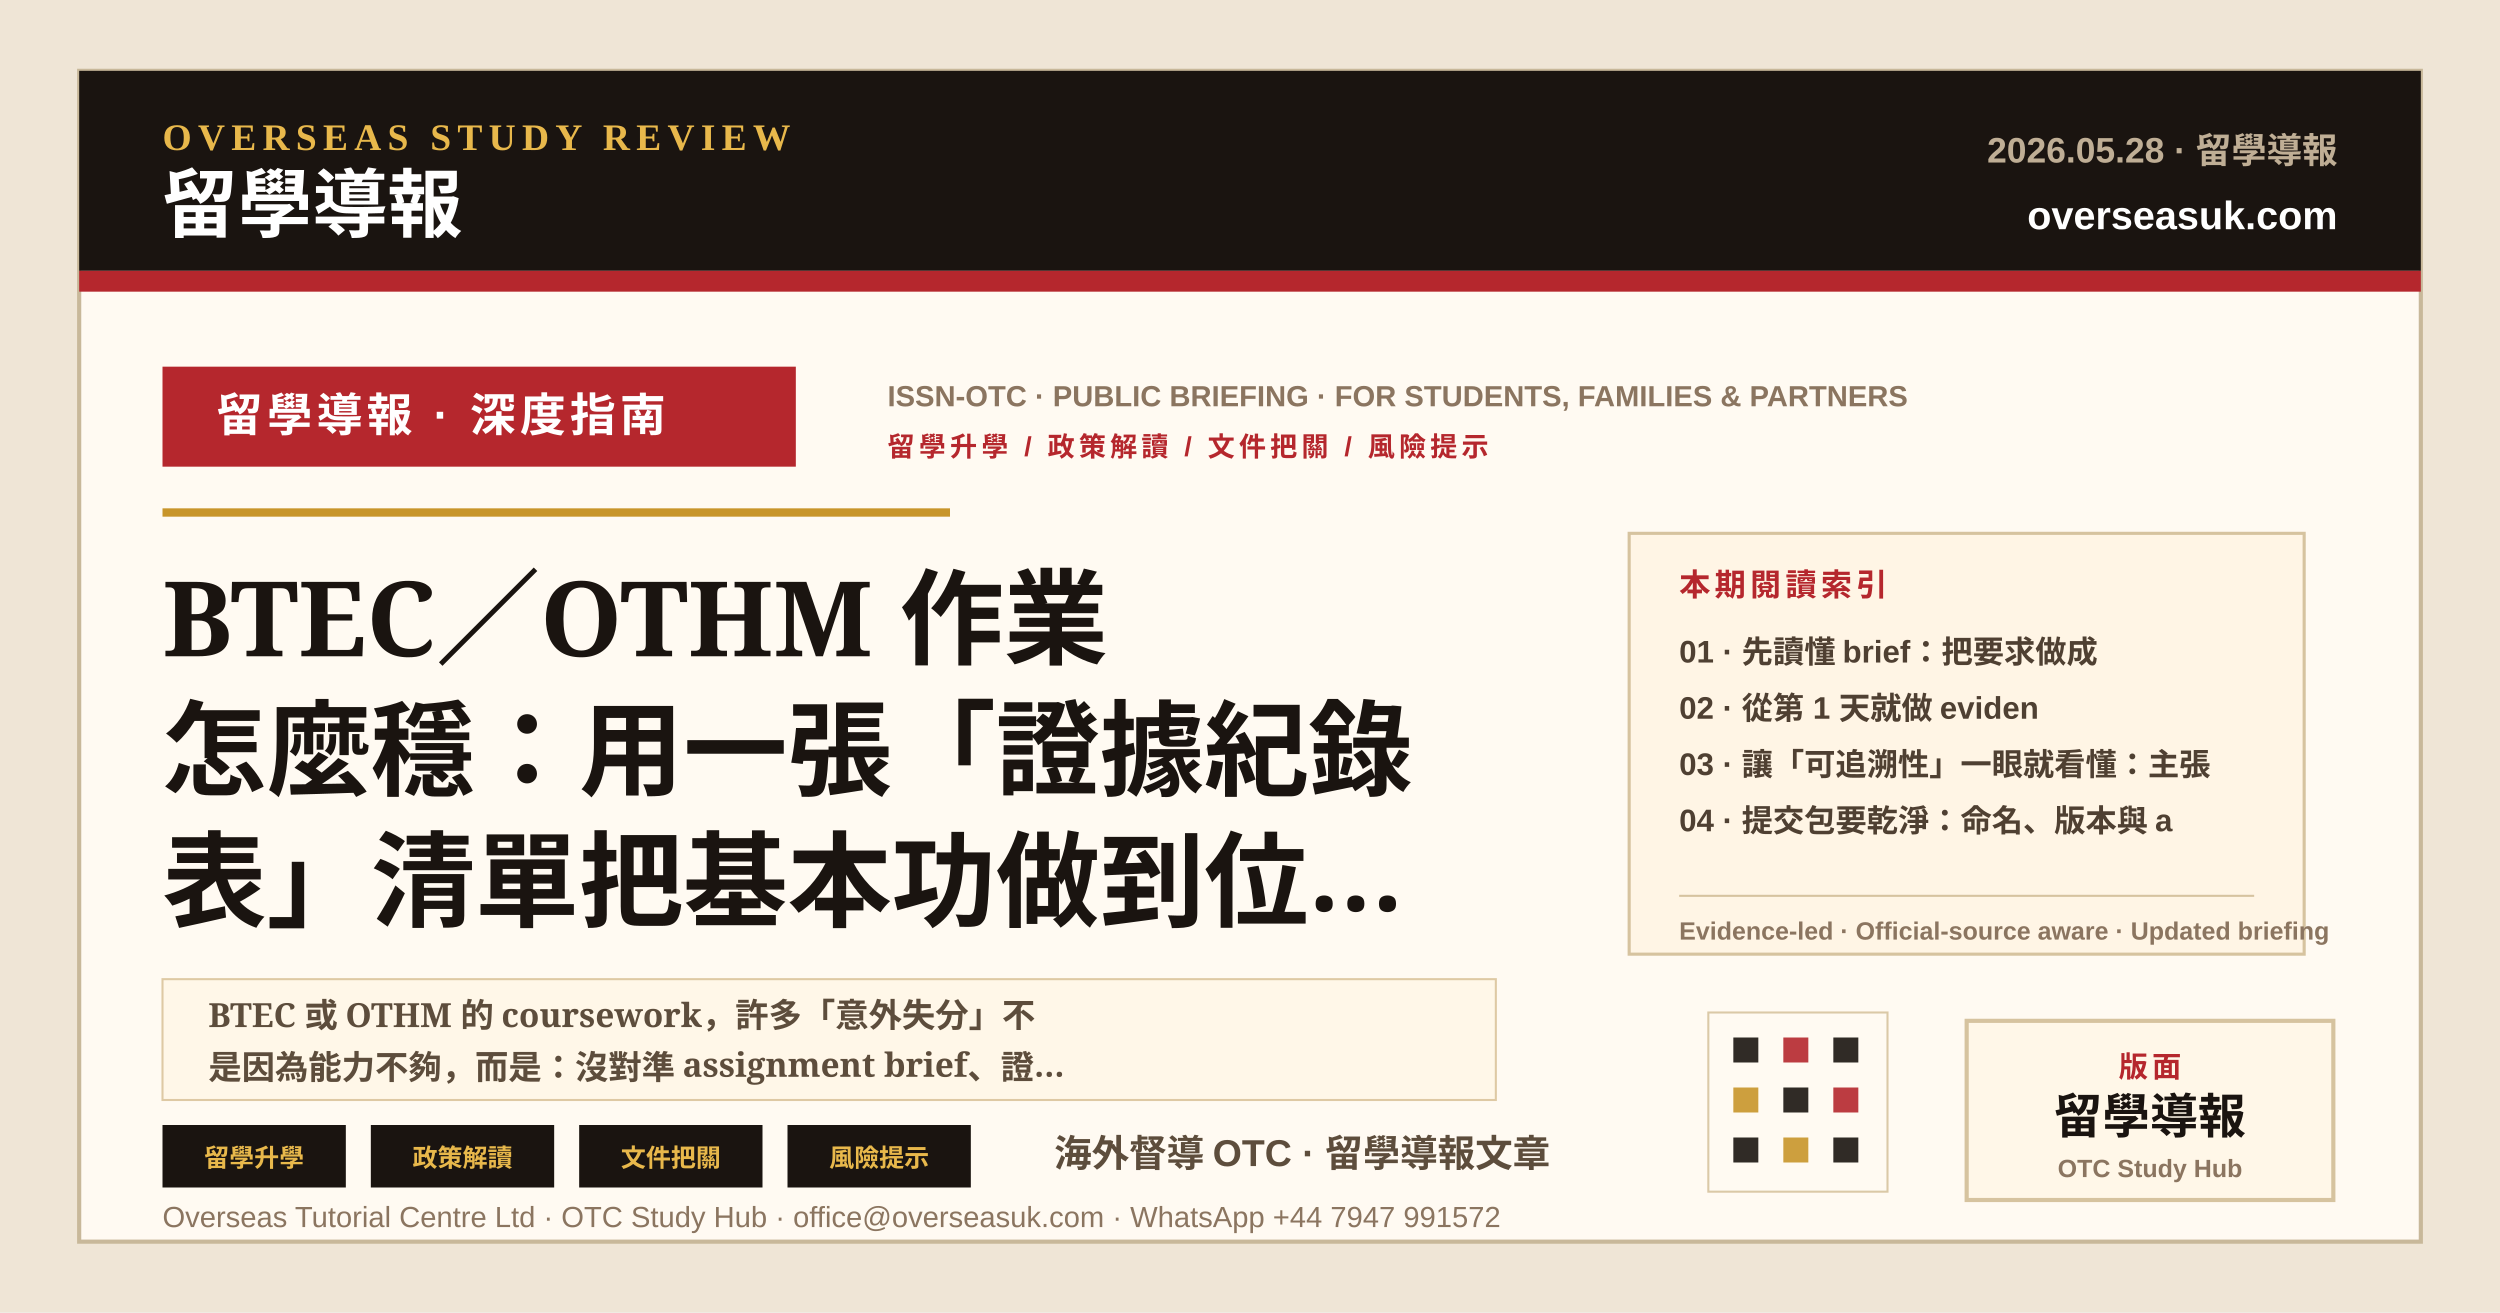
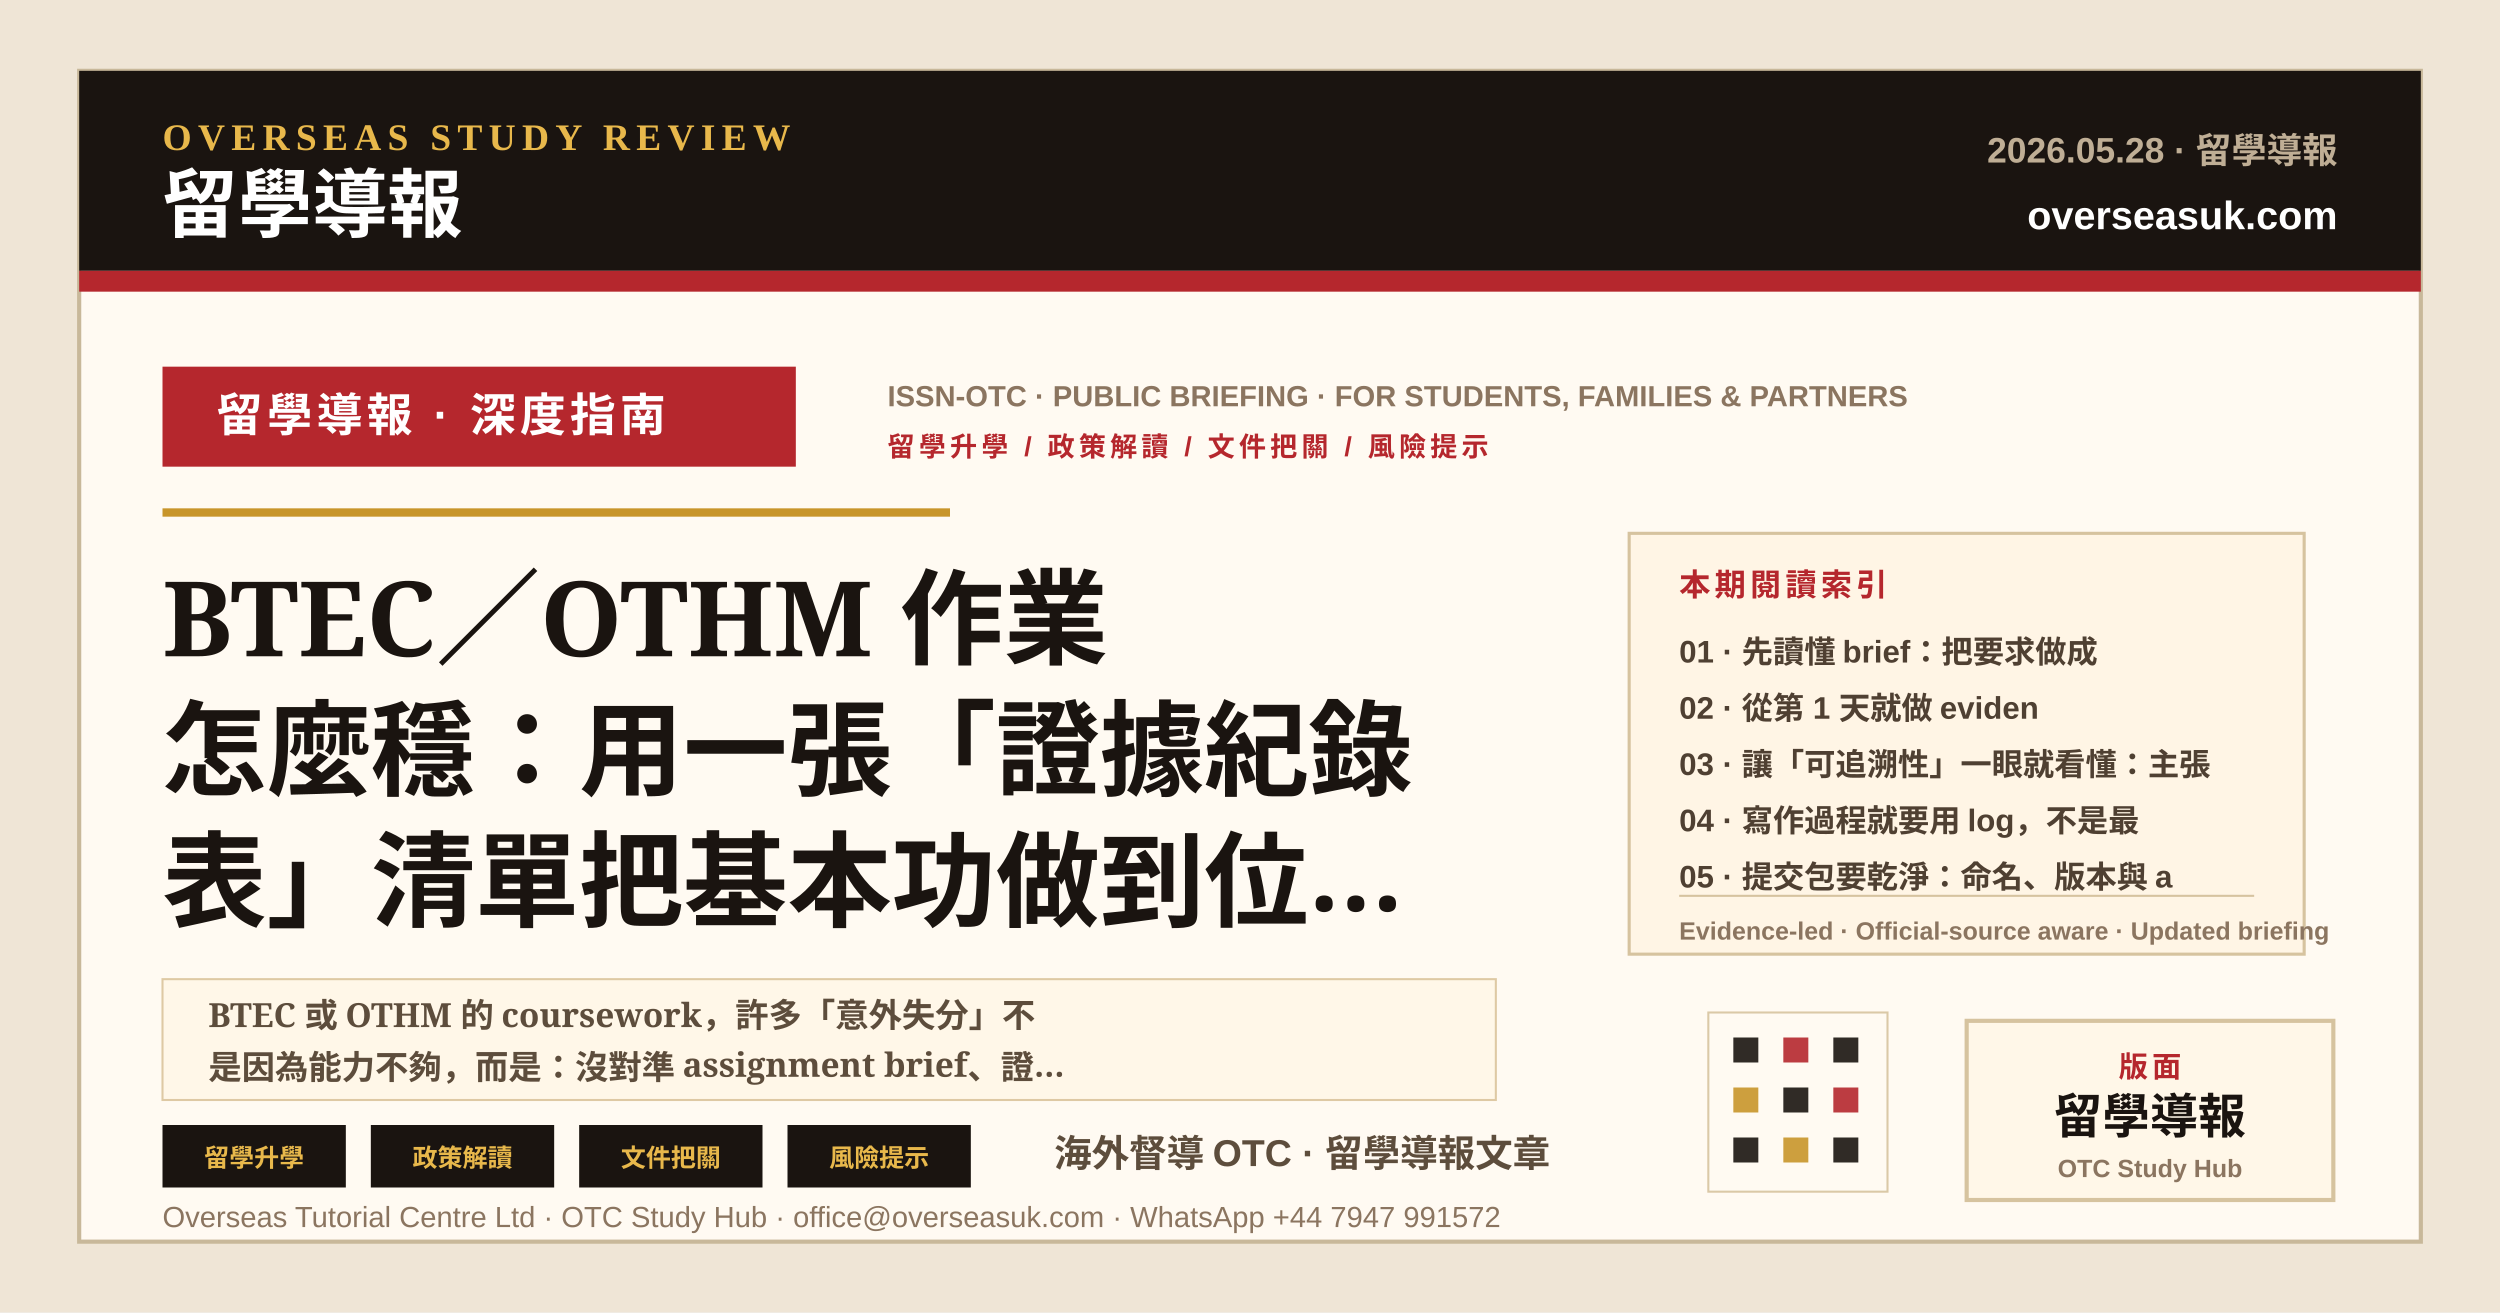
<svg xmlns="http://www.w3.org/2000/svg" width="1200" height="630" viewBox="0 0 1200 630">
  <rect width="1200" height="630" fill="#efe5d6" />
  <rect x="38" y="34" width="1124" height="562" fill="#fffaf2" stroke="#c8b89a" stroke-width="2" />
  <rect x="38" y="34" width="1124" height="96" fill="#1a1410" />
  <rect x="38" y="130" width="1124" height="10" fill="#b5272d" />
  <text x="78" y="72" fill="#e8b84b" font-family="Georgia, 'Times New Roman', serif" font-size="18" font-weight="700" letter-spacing="3">OVERSEAS STUDY REVIEW</text>
  <text x="78" y="111" fill="#ffffff" font-family="'Noto Serif TC', 'Songti TC', Georgia, serif" font-size="36" font-weight="900">留學導報</text>
  <text x="1122" y="78" text-anchor="end" fill="#bfae95" font-family="'Noto Sans TC', Arial, sans-serif" font-size="17" font-weight="700">2026.05.28 · 留學導報</text>
  <text x="1122" y="110" text-anchor="end" fill="#ffffff" font-family="'Noto Sans TC', Arial, sans-serif" font-size="19" font-weight="800">overseasuk.com</text>
  <rect x="78" y="176" width="304" height="48" fill="#b5272d" />
  <text x="104" y="207" fill="#ffffff" font-family="'Noto Sans TC', Arial, sans-serif" font-size="22" font-weight="900" letter-spacing="2">留學導報 · 深度指南</text>
  <text x="426" y="195" fill="#8b7560" font-family="'Noto Sans TC', Arial, sans-serif" font-size="14" font-weight="800">ISSN-OTC · PUBLIC BRIEFING · FOR STUDENTS, FAMILIES &amp; PARTNERS</text>
  <text x="426" y="219" fill="#b5272d" font-family="'Noto Sans TC', Arial, sans-serif" font-size="13" font-weight="900" letter-spacing="2">留學升學  /  政策解讀  /  文件把關  /  風險提示</text>
  <line x1="78" y1="246" x2="456" y2="246" stroke="#c8952a" stroke-width="4" />
  <text x="78" y="315" fill="#1a1410" font-family="'Noto Serif TC', 'Songti TC', Georgia, serif" font-size="50" font-weight="900">BTEC／OTHM 作業</text>
  <text x="78" y="378" fill="#1a1410" font-family="'Noto Serif TC', 'Songti TC', Georgia, serif" font-size="50" font-weight="900">怎麼穩：用一張「證據紀錄</text>
  <text x="78" y="441" fill="#1a1410" font-family="'Noto Serif TC', 'Songti TC', Georgia, serif" font-size="50" font-weight="900">表」清單把基本功做到位…</text>
  <rect x="782" y="256" width="324" height="202" fill="#fff5e5" stroke="#d6c39f" stroke-width="1.5" />
  <text x="806" y="286" fill="#b5272d" font-family="'Noto Sans TC', Arial, sans-serif" font-size="15" font-weight="900" letter-spacing="2">本期閱讀索引</text>
  <text x="806" y="318" fill="#4f4032" font-family="'Noto Sans TC', Arial, sans-serif" font-size="15" font-weight="800">01 · 先讀懂 brief：把要求做成</text>
  <text x="806" y="345" fill="#4f4032" font-family="'Noto Sans TC', Arial, sans-serif" font-size="15" font-weight="800">02 · 從第 1 天就做 eviden</text>
  <text x="806" y="372" fill="#4f4032" font-family="'Noto Sans TC', Arial, sans-serif" font-size="15" font-weight="800">03 · 讓「可追溯性」一眼就看懂：主張</text>
-   <text x="806" y="399" fill="#4f4032" font-family="'Noto Sans TC', Arial, sans-serif" font-size="15" font-weight="800">04 · 提交包要乾淨：命名、版本與 a</text>
+   <text x="806" y="399" fill="#4f4032" font-family="'Noto Sans TC', Arial, sans-serif" font-size="15" font-weight="800">04 · 寫作過程就要用 log，不是最</text>
+   <text x="806" y="426" fill="#4f4032" font-family="'Noto Sans TC', Arial, sans-serif" font-size="15" font-weight="800">05 · 提交包要乾淨：命名、版本與 a</text>
  <line x1="806" y1="430" x2="1082" y2="430" stroke="#d6c39f" stroke-width="1" />
  <text x="806" y="451" fill="#8b7560" font-family="'Noto Sans TC', Arial, sans-serif" font-size="12" font-weight="700">Evidence-led · Official-source aware · Updated briefing</text>
  <rect x="78" y="470" width="640" height="58" fill="#fff7e8" stroke="#dec9a4" stroke-width="1" />
  <text x="100" y="493" fill="#5d4d3c" font-family="'Noto Serif TC', 'Songti TC', Georgia, serif" font-size="16" font-weight="600">BTEC 或 OTHM 的 coursework，許多「意外失分」不</text>
  <text x="100" y="518" fill="#5d4d3c" font-family="'Noto Serif TC', 'Songti TC', Georgia, serif" font-size="16" font-weight="600">是因為能力不夠，而是：沒對準 assignment brief、證…</text>
  <rect x="78" y="540" width="88" height="30" fill="#1a1410" />
  <text x="122" y="560" text-anchor="middle" fill="#e8b84b" font-family="'Noto Sans TC', Arial, sans-serif" font-size="12" font-weight="900">留學升學</text>
  <rect x="178" y="540" width="88" height="30" fill="#1a1410" />
  <text x="222" y="560" text-anchor="middle" fill="#e8b84b" font-family="'Noto Sans TC', Arial, sans-serif" font-size="12" font-weight="900">政策解讀</text>
  <rect x="278" y="540" width="88" height="30" fill="#1a1410" />
  <text x="322" y="560" text-anchor="middle" fill="#e8b84b" font-family="'Noto Sans TC', Arial, sans-serif" font-size="12" font-weight="900">文件把關</text>
  <rect x="378" y="540" width="88" height="30" fill="#1a1410" />
  <text x="422" y="560" text-anchor="middle" fill="#e8b84b" font-family="'Noto Sans TC', Arial, sans-serif" font-size="12" font-weight="900">風險提示</text>
  <text x="506" y="560" fill="#5d4d3c" font-family="'Noto Sans TC', Arial, sans-serif" font-size="18" font-weight="900">海外督導 OTC · 留學導報文章</text>
  <text x="78" y="589" fill="#8b7560" font-family="'Noto Sans TC', Arial, sans-serif" font-size="14">Overseas Tutorial Centre Ltd · OTC Study Hub · office@overseasuk.com · WhatsApp +44 7947 991572</text>
  <g opacity="0.9">
    <rect x="820" y="486" width="86" height="86" fill="#fffaf2" stroke="#d6c39f" stroke-width="1" />
    <rect x="832" y="498" width="12" height="12" fill="#1a1410" />
    <rect x="856" y="498" width="12" height="12" fill="#b5272d" />
    <rect x="880" y="498" width="12" height="12" fill="#1a1410" />
    <rect x="832" y="522" width="12" height="12" fill="#c8952a" />
    <rect x="856" y="522" width="12" height="12" fill="#1a1410" />
    <rect x="880" y="522" width="12" height="12" fill="#b5272d" />
    <rect x="832" y="546" width="12" height="12" fill="#1a1410" />
    <rect x="856" y="546" width="12" height="12" fill="#c8952a" />
    <rect x="880" y="546" width="12" height="12" fill="#1a1410" />
  </g>
  <rect x="944" y="490" width="176" height="86" fill="#fff7e8" stroke="#d6c39f" stroke-width="2" />
  <text x="1032" y="517" text-anchor="middle" fill="#b5272d" font-family="'Noto Sans TC', Arial, sans-serif" font-size="14" font-weight="900" letter-spacing="2">版面</text>
  <text x="1032" y="544" text-anchor="middle" fill="#1a1410" font-family="'Noto Serif TC', 'Songti TC', Georgia, serif" font-size="23" font-weight="900">留學導報</text>
  <text x="1032" y="565" text-anchor="middle" fill="#8b7560" font-family="'Noto Sans TC', Arial, sans-serif" font-size="12" font-weight="800">OTC Study Hub</text>
</svg>
